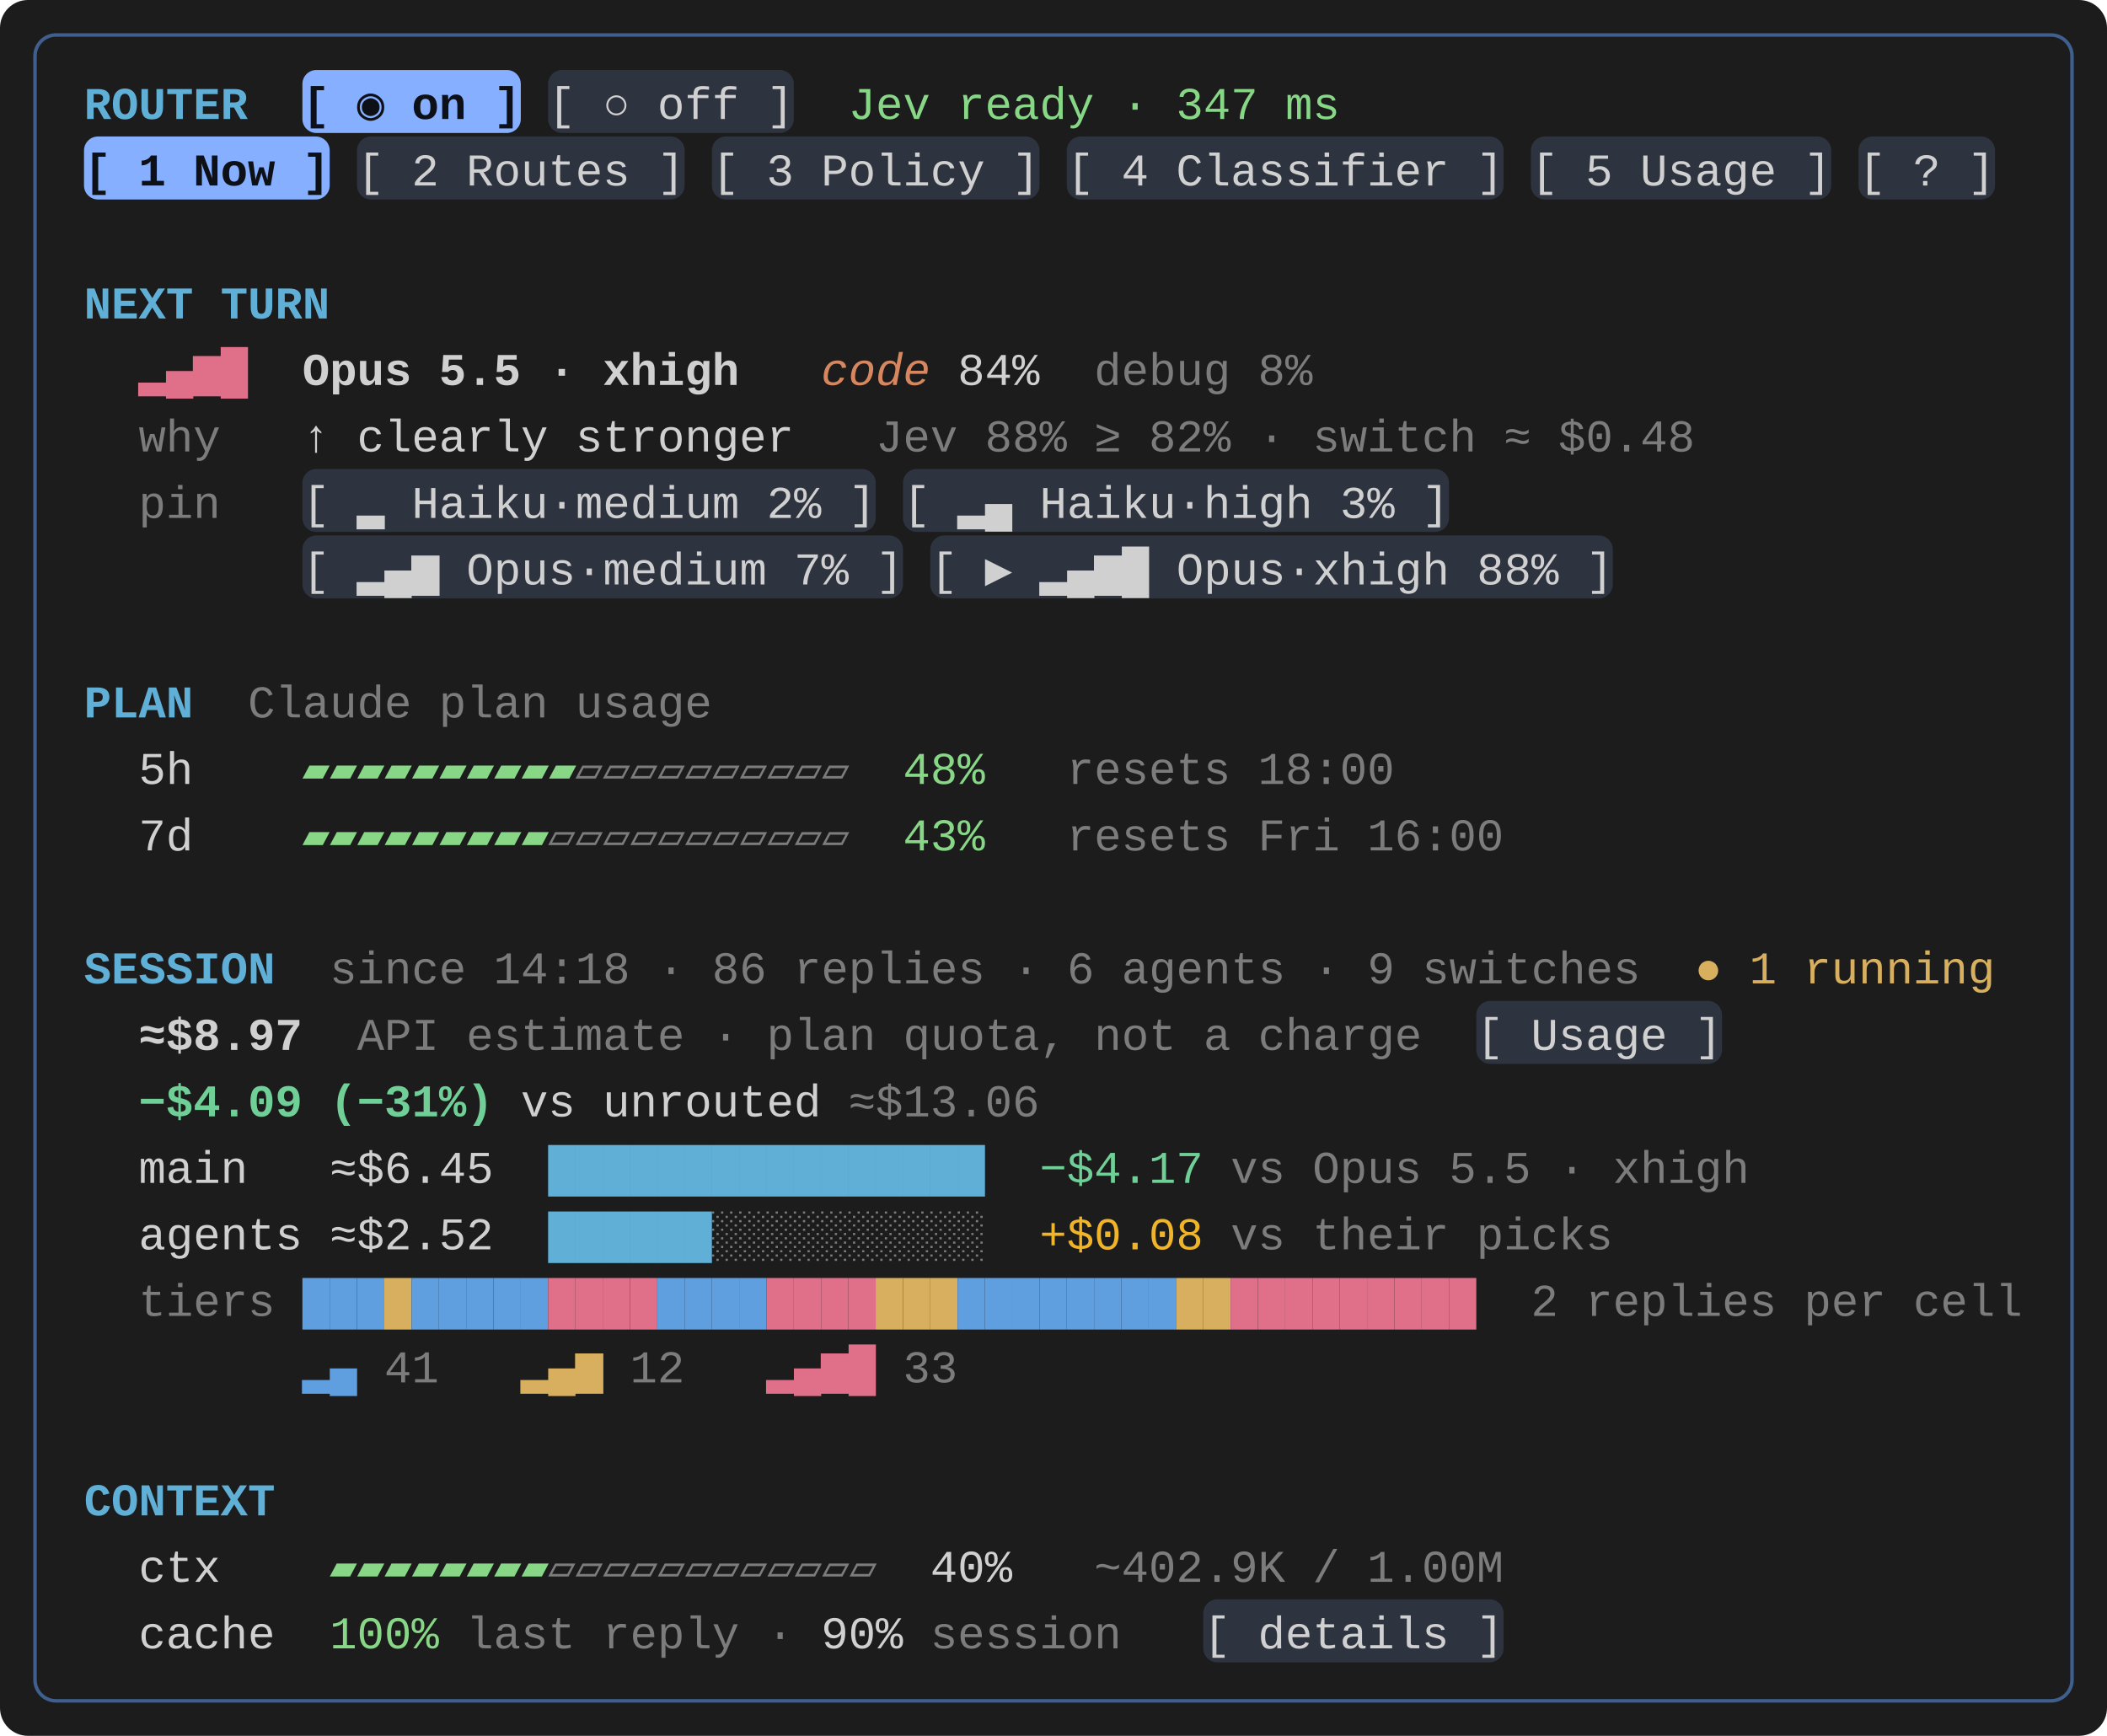
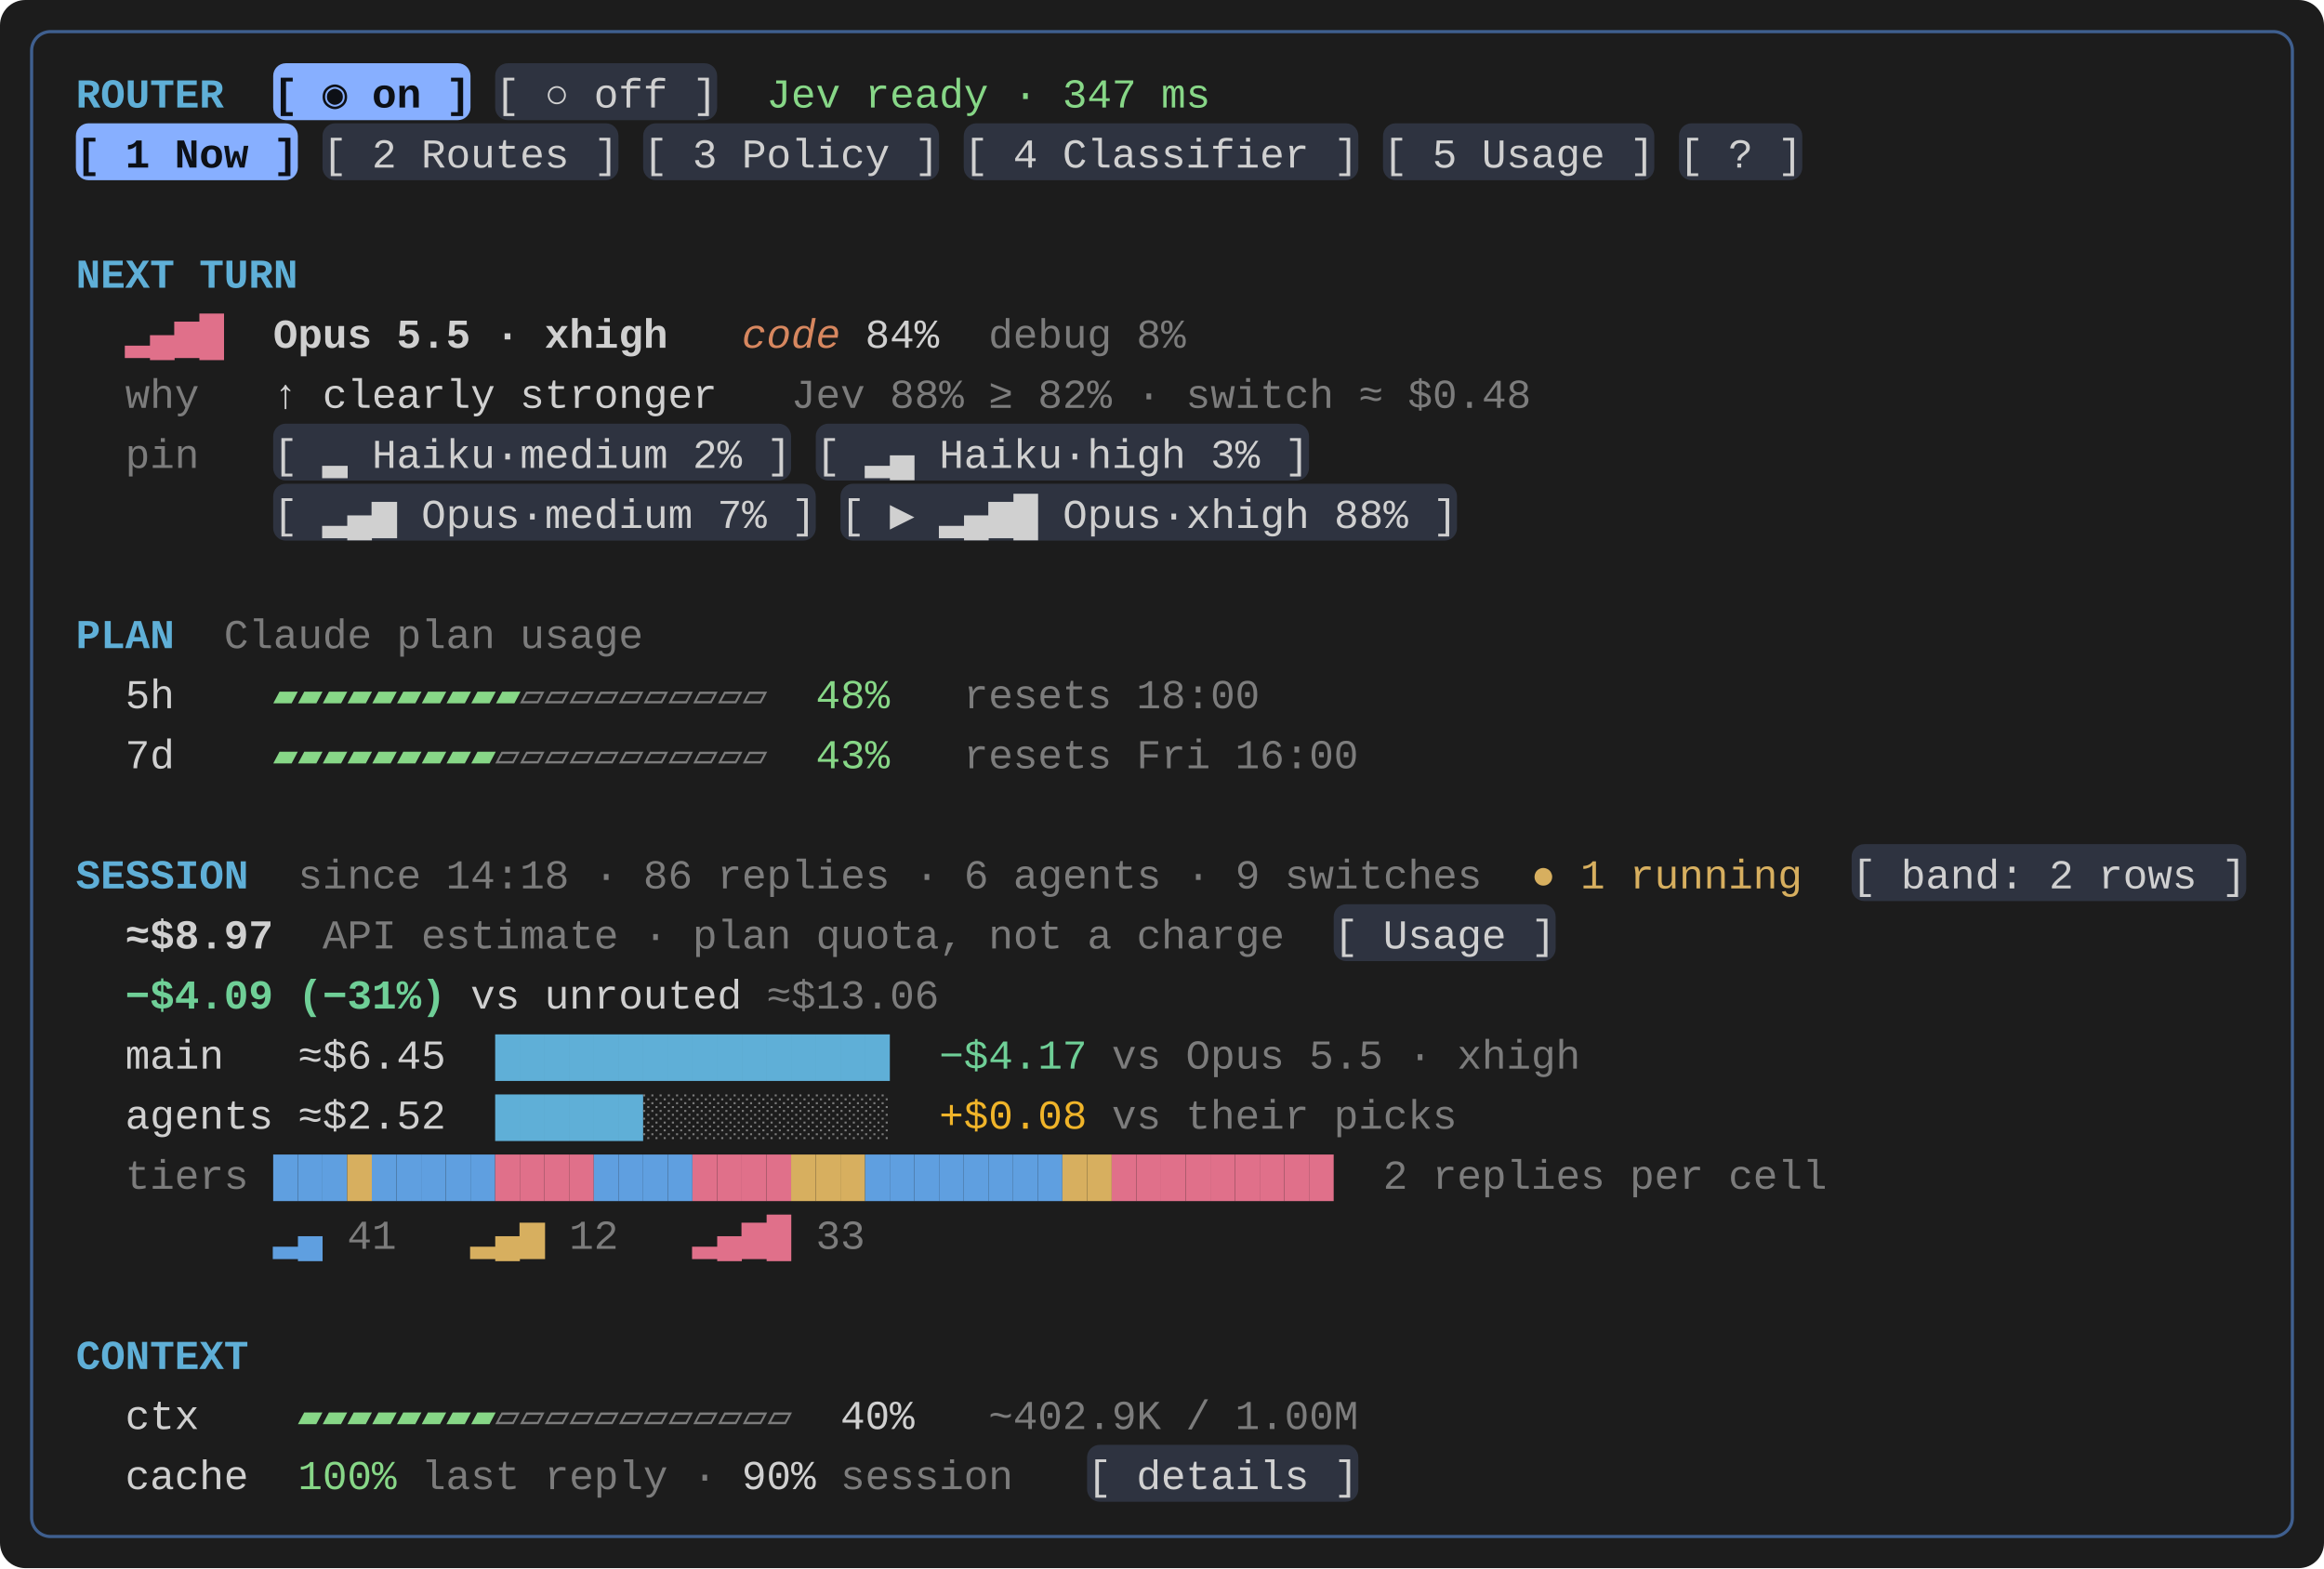
- <svg xmlns="http://www.w3.org/2000/svg" viewBox="0 0 602 496" role="img" aria-labelledby="title desc">
+ <svg xmlns="http://www.w3.org/2000/svg" viewBox="0 0 735 496" role="img" aria-labelledby="title desc">
  <style>
    text { font-family: ui-monospace, SFMono-Regular, Menlo, Consolas, 'Liberation Mono', monospace; font-size: 13px; }
    .cap { font-family: system-ui, -apple-system, 'Segoe UI', sans-serif; font-size: 12px; fill: #9a988f; }
  </style>
-   <rect width="602" height="496" rx="8" fill="#1c1c1c" />
-   <rect x="10" y="10" width="582" height="476" rx="6" fill="none" stroke="#3f5f8f" />
+   <rect width="735" height="496" rx="8" fill="#1c1c1c" />
+   <rect x="10" y="10" width="715" height="476" rx="6" fill="none" stroke="#3f5f8f" />
  <text x="24.0" y="34" fill="#5fafd7" font-weight="700" xml:space="preserve">ROUTER</text>
  <rect x="86.4" y="20" width="62.4" height="18" rx="4" fill="#87afff" />
  <text x="86.4" y="34" fill="#0d1016" font-weight="700" xml:space="preserve">[ ◉ on ]</text>
  <rect x="156.6" y="20" width="70.2" height="18" rx="4" fill="#2e3340" />
  <text x="156.6" y="34" fill="#d0d0d0" xml:space="preserve">[ ○ off ]</text>
  <text x="242.4" y="34" fill="#87d787" xml:space="preserve">Jev ready · 347 ms</text>
  <rect x="24.0" y="39" width="70.2" height="18" rx="4" fill="#87afff" />
  <text x="24.0" y="53" fill="#0d1016" font-weight="700" xml:space="preserve">[ 1 Now ]</text>
  <rect x="102.0" y="39" width="93.6" height="18" rx="4" fill="#2e3340" />
  <text x="102.0" y="53" fill="#d0d0d0" xml:space="preserve">[ 2 Routes ]</text>
  <rect x="203.4" y="39" width="93.6" height="18" rx="4" fill="#2e3340" />
  <text x="203.4" y="53" fill="#d0d0d0" xml:space="preserve">[ 3 Policy ]</text>
  <rect x="304.8" y="39" width="124.8" height="18" rx="4" fill="#2e3340" />
  <text x="304.8" y="53" fill="#d0d0d0" xml:space="preserve">[ 4 Classifier ]</text>
  <rect x="437.4" y="39" width="85.8" height="18" rx="4" fill="#2e3340" />
  <text x="437.4" y="53" fill="#d0d0d0" xml:space="preserve">[ 5 Usage ]</text>
  <rect x="531.0" y="39" width="39.0" height="18" rx="4" fill="#2e3340" />
  <text x="531.0" y="53" fill="#d0d0d0" xml:space="preserve">[ ? ]</text>
  <text x="24.0" y="91" fill="#5fafd7" font-weight="700" xml:space="preserve">NEXT TURN</text>
  <text x="39.6" y="110" fill="#e0708a" xml:space="preserve">▂▄▆█</text>
  <text x="86.4" y="110" fill="#d0d0d0" font-weight="700" xml:space="preserve">Opus 5.5 · xhigh</text>
  <text x="234.6" y="110" fill="#d7875f" font-style="italic" xml:space="preserve">code</text>
  <text x="265.8" y="110" fill="#d0d0d0" xml:space="preserve"> 84%</text>
  <text x="297.0" y="110" fill="#7c7c7c" xml:space="preserve">  debug 8%</text>
  <text x="24.0" y="129" fill="#7c7c7c" xml:space="preserve">  why   </text>
  <text x="86.4" y="129" fill="#d0d0d0" xml:space="preserve">↑ clearly stronger</text>
  <text x="226.8" y="129" fill="#7c7c7c" xml:space="preserve">   Jev 88% ≥ 82% · switch ≈ $0.48</text>
  <text x="24.0" y="148" fill="#7c7c7c" xml:space="preserve">  pin   </text>
  <rect x="86.4" y="134" width="163.8" height="18" rx="4" fill="#2e3340" />
  <text x="86.4" y="148" fill="#d0d0d0" xml:space="preserve">[ ▂ Haiku·medium 2% ]</text>
  <rect x="258.0" y="134" width="156.0" height="18" rx="4" fill="#2e3340" />
  <text x="258.0" y="148" fill="#d0d0d0" xml:space="preserve">[ ▂▄ Haiku·high 3% ]</text>
  <rect x="86.4" y="153" width="171.6" height="18" rx="4" fill="#2e3340" />
  <text x="86.4" y="167" fill="#d0d0d0" xml:space="preserve">[ ▂▄▆ Opus·medium 7% ]</text>
  <rect x="265.8" y="153" width="195.0" height="18" rx="4" fill="#2e3340" />
  <text x="265.8" y="167" fill="#d0d0d0" xml:space="preserve">[ ▶ ▂▄▆█ Opus·xhigh 88% ]</text>
  <text x="24.0" y="205" fill="#5fafd7" font-weight="700" xml:space="preserve">PLAN</text>
  <text x="55.2" y="205" fill="#7c7c7c" xml:space="preserve">  Claude plan usage</text>
  <text x="24.0" y="224" fill="#d0d0d0" xml:space="preserve">  5h    </text>
  <text x="86.4" y="224" fill="#87d787" xml:space="preserve">▰▰▰▰▰▰▰▰▰▰</text>
  <text x="164.4" y="224" fill="#7c7c7c" xml:space="preserve">▱▱▱▱▱▱▱▱▱▱</text>
  <text x="242.4" y="224" fill="#87d787" xml:space="preserve">  48%</text>
  <text x="281.4" y="224" fill="#7c7c7c" xml:space="preserve">   resets 18:00</text>
  <text x="24.0" y="243" fill="#d0d0d0" xml:space="preserve">  7d    </text>
  <text x="86.4" y="243" fill="#87d787" xml:space="preserve">▰▰▰▰▰▰▰▰▰</text>
  <text x="156.6" y="243" fill="#7c7c7c" xml:space="preserve">▱▱▱▱▱▱▱▱▱▱▱</text>
  <text x="242.4" y="243" fill="#87d787" xml:space="preserve">  43%</text>
  <text x="281.4" y="243" fill="#7c7c7c" xml:space="preserve">   resets Fri 16:00</text>
  <text x="24.0" y="281" fill="#5fafd7" font-weight="700" xml:space="preserve">SESSION</text>
  <text x="78.6" y="281" fill="#7c7c7c" xml:space="preserve">  since 14:18 · 86 replies · 6 agents · 9 switches</text>
  <text x="468.6" y="281" fill="#d7af5f" xml:space="preserve">  ● 1 running</text>
+   <rect x="585.6" y="267" width="124.8" height="18" rx="4" fill="#2e3340" />
+   <text x="585.6" y="281" fill="#d0d0d0" xml:space="preserve">[ band: 2 rows ]</text>
  <text x="39.6" y="300" fill="#d0d0d0" font-weight="700" xml:space="preserve">≈$8.97</text>
  <text x="86.4" y="300" fill="#7c7c7c" xml:space="preserve">  API estimate · plan quota, not a charge  </text>
  <rect x="421.8" y="286" width="70.2" height="18" rx="4" fill="#2e3340" />
  <text x="421.8" y="300" fill="#d0d0d0" xml:space="preserve">[ Usage ]</text>
  <text x="39.6" y="319" fill="#6fcf97" font-weight="700" xml:space="preserve">−$4.09 (−31%)</text>
  <text x="141.0" y="319" fill="#d0d0d0" xml:space="preserve"> vs unrouted</text>
  <text x="234.6" y="319" fill="#7c7c7c" xml:space="preserve"> ≈$13.06</text>
  <text x="24.0" y="338" fill="#d0d0d0" xml:space="preserve">  main  </text>
  <text x="86.4" y="338" fill="#d0d0d0" xml:space="preserve"> ≈$6.45</text>
  <text x="156.6" y="338" fill="#5fafd7" xml:space="preserve">████████████████</text>
  <text x="297.0" y="338" fill="#6fcf97" xml:space="preserve">−$4.17</text>
  <text x="343.8" y="338" fill="#7c7c7c" xml:space="preserve"> vs Opus 5.5 · xhigh</text>
  <text x="24.0" y="357" fill="#d0d0d0" xml:space="preserve">  agents</text>
  <text x="86.4" y="357" fill="#d0d0d0" xml:space="preserve"> ≈$2.52</text>
  <text x="156.6" y="357" fill="#5fafd7" xml:space="preserve">██████</text>
  <text x="203.4" y="357" fill="#7c7c7c" xml:space="preserve">░░░░░░░░░░</text>
  <text x="297.0" y="357" fill="#f0b429" xml:space="preserve">+$0.08</text>
  <text x="343.8" y="357" fill="#7c7c7c" xml:space="preserve"> vs their picks</text>
  <text x="24.0" y="376" fill="#7c7c7c" xml:space="preserve">  tiers </text>
  <text x="86.4" y="376" fill="#5f9fe0" font-weight="700" xml:space="preserve">█</text>
  <text x="94.2" y="376" fill="#5f9fe0" font-weight="700" xml:space="preserve">█</text>
  <text x="102.0" y="376" fill="#5f9fe0" font-weight="700" xml:space="preserve">█</text>
  <text x="109.8" y="376" fill="#d7af5f" font-weight="700" xml:space="preserve">█</text>
  <text x="117.6" y="376" fill="#5f9fe0" font-weight="700" xml:space="preserve">█</text>
  <text x="125.4" y="376" fill="#5f9fe0" font-weight="700" xml:space="preserve">█</text>
  <text x="133.2" y="376" fill="#5f9fe0" font-weight="700" xml:space="preserve">█</text>
  <text x="141.0" y="376" fill="#5f9fe0" font-weight="700" xml:space="preserve">█</text>
  <text x="148.8" y="376" fill="#5f9fe0" font-weight="700" xml:space="preserve">█</text>
  <text x="156.6" y="376" fill="#e0708a" font-weight="700" xml:space="preserve">█</text>
  <text x="164.4" y="376" fill="#e0708a" font-weight="700" xml:space="preserve">█</text>
  <text x="172.2" y="376" fill="#e0708a" font-weight="700" xml:space="preserve">█</text>
  <text x="180.0" y="376" fill="#e0708a" font-weight="700" xml:space="preserve">█</text>
  <text x="187.8" y="376" fill="#5f9fe0" font-weight="700" xml:space="preserve">█</text>
  <text x="195.6" y="376" fill="#5f9fe0" font-weight="700" xml:space="preserve">█</text>
  <text x="203.4" y="376" fill="#5f9fe0" font-weight="700" xml:space="preserve">█</text>
  <text x="211.2" y="376" fill="#5f9fe0" font-weight="700" xml:space="preserve">█</text>
  <text x="219.0" y="376" fill="#e0708a" font-weight="700" xml:space="preserve">█</text>
  <text x="226.8" y="376" fill="#e0708a" font-weight="700" xml:space="preserve">█</text>
  <text x="234.6" y="376" fill="#e0708a" font-weight="700" xml:space="preserve">█</text>
  <text x="242.4" y="376" fill="#e0708a" font-weight="700" xml:space="preserve">█</text>
  <text x="250.2" y="376" fill="#d7af5f" font-weight="700" xml:space="preserve">█</text>
  <text x="258.0" y="376" fill="#d7af5f" font-weight="700" xml:space="preserve">█</text>
  <text x="265.8" y="376" fill="#d7af5f" font-weight="700" xml:space="preserve">█</text>
  <text x="273.6" y="376" fill="#5f9fe0" font-weight="700" xml:space="preserve">█</text>
  <text x="281.4" y="376" fill="#5f9fe0" font-weight="700" xml:space="preserve">█</text>
  <text x="289.2" y="376" fill="#5f9fe0" font-weight="700" xml:space="preserve">█</text>
  <text x="297.0" y="376" fill="#5f9fe0" font-weight="700" xml:space="preserve">█</text>
  <text x="304.8" y="376" fill="#5f9fe0" font-weight="700" xml:space="preserve">█</text>
  <text x="312.6" y="376" fill="#5f9fe0" font-weight="700" xml:space="preserve">█</text>
  <text x="320.4" y="376" fill="#5f9fe0" font-weight="700" xml:space="preserve">█</text>
  <text x="328.2" y="376" fill="#5f9fe0" font-weight="700" xml:space="preserve">█</text>
  <text x="336.0" y="376" fill="#d7af5f" font-weight="700" xml:space="preserve">█</text>
  <text x="343.8" y="376" fill="#d7af5f" font-weight="700" xml:space="preserve">█</text>
  <text x="351.6" y="376" fill="#e0708a" font-weight="700" xml:space="preserve">█</text>
  <text x="359.4" y="376" fill="#e0708a" font-weight="700" xml:space="preserve">█</text>
  <text x="367.2" y="376" fill="#e0708a" font-weight="700" xml:space="preserve">█</text>
  <text x="375.0" y="376" fill="#e0708a" font-weight="700" xml:space="preserve">█</text>
  <text x="382.8" y="376" fill="#e0708a" font-weight="700" xml:space="preserve">█</text>
  <text x="390.6" y="376" fill="#e0708a" font-weight="700" xml:space="preserve">█</text>
  <text x="398.4" y="376" fill="#e0708a" font-weight="700" xml:space="preserve">█</text>
  <text x="406.2" y="376" fill="#e0708a" font-weight="700" xml:space="preserve">█</text>
  <text x="414.0" y="376" fill="#e0708a" font-weight="700" xml:space="preserve">█</text>
  <text x="421.8" y="376" fill="#7c7c7c" xml:space="preserve">  2 replies per cell</text>
  <text x="86.4" y="395" fill="#5f9fe0" xml:space="preserve">▂▄</text>
  <text x="102.0" y="395" fill="#7c7c7c" xml:space="preserve"> 41   </text>
  <text x="148.8" y="395" fill="#d7af5f" xml:space="preserve">▂▄▆</text>
  <text x="172.2" y="395" fill="#7c7c7c" xml:space="preserve"> 12   </text>
  <text x="219.0" y="395" fill="#e0708a" xml:space="preserve">▂▄▆█</text>
  <text x="250.2" y="395" fill="#7c7c7c" xml:space="preserve"> 33   </text>
  <text x="24.0" y="433" fill="#5fafd7" font-weight="700" xml:space="preserve">CONTEXT</text>
  <text x="24.0" y="452" fill="#d0d0d0" xml:space="preserve">  ctx    </text>
  <text x="94.2" y="452" fill="#87d787" xml:space="preserve">▰▰▰▰▰▰▰▰</text>
  <text x="156.6" y="452" fill="#7c7c7c" xml:space="preserve">▱▱▱▱▱▱▱▱▱▱▱▱</text>
  <text x="250.2" y="452" fill="#d0d0d0" xml:space="preserve">  40%</text>
  <text x="289.2" y="452" fill="#7c7c7c" xml:space="preserve">   ~402.9K / 1.00M</text>
  <text x="24.0" y="471" fill="#d0d0d0" xml:space="preserve">  cache  </text>
  <text x="94.2" y="471" fill="#87d787" xml:space="preserve">100%</text>
  <text x="125.4" y="471" fill="#7c7c7c" xml:space="preserve"> last reply</text>
  <text x="211.2" y="471" fill="#7c7c7c" xml:space="preserve"> · </text>
  <text x="234.6" y="471" fill="#d0d0d0" xml:space="preserve">90%</text>
  <text x="258.0" y="471" fill="#7c7c7c" xml:space="preserve"> session</text>
  <rect x="343.8" y="457" width="85.8" height="18" rx="4" fill="#2e3340" />
  <text x="343.8" y="471" fill="#d0d0d0" xml:space="preserve">[ details ]</text>
</svg>
